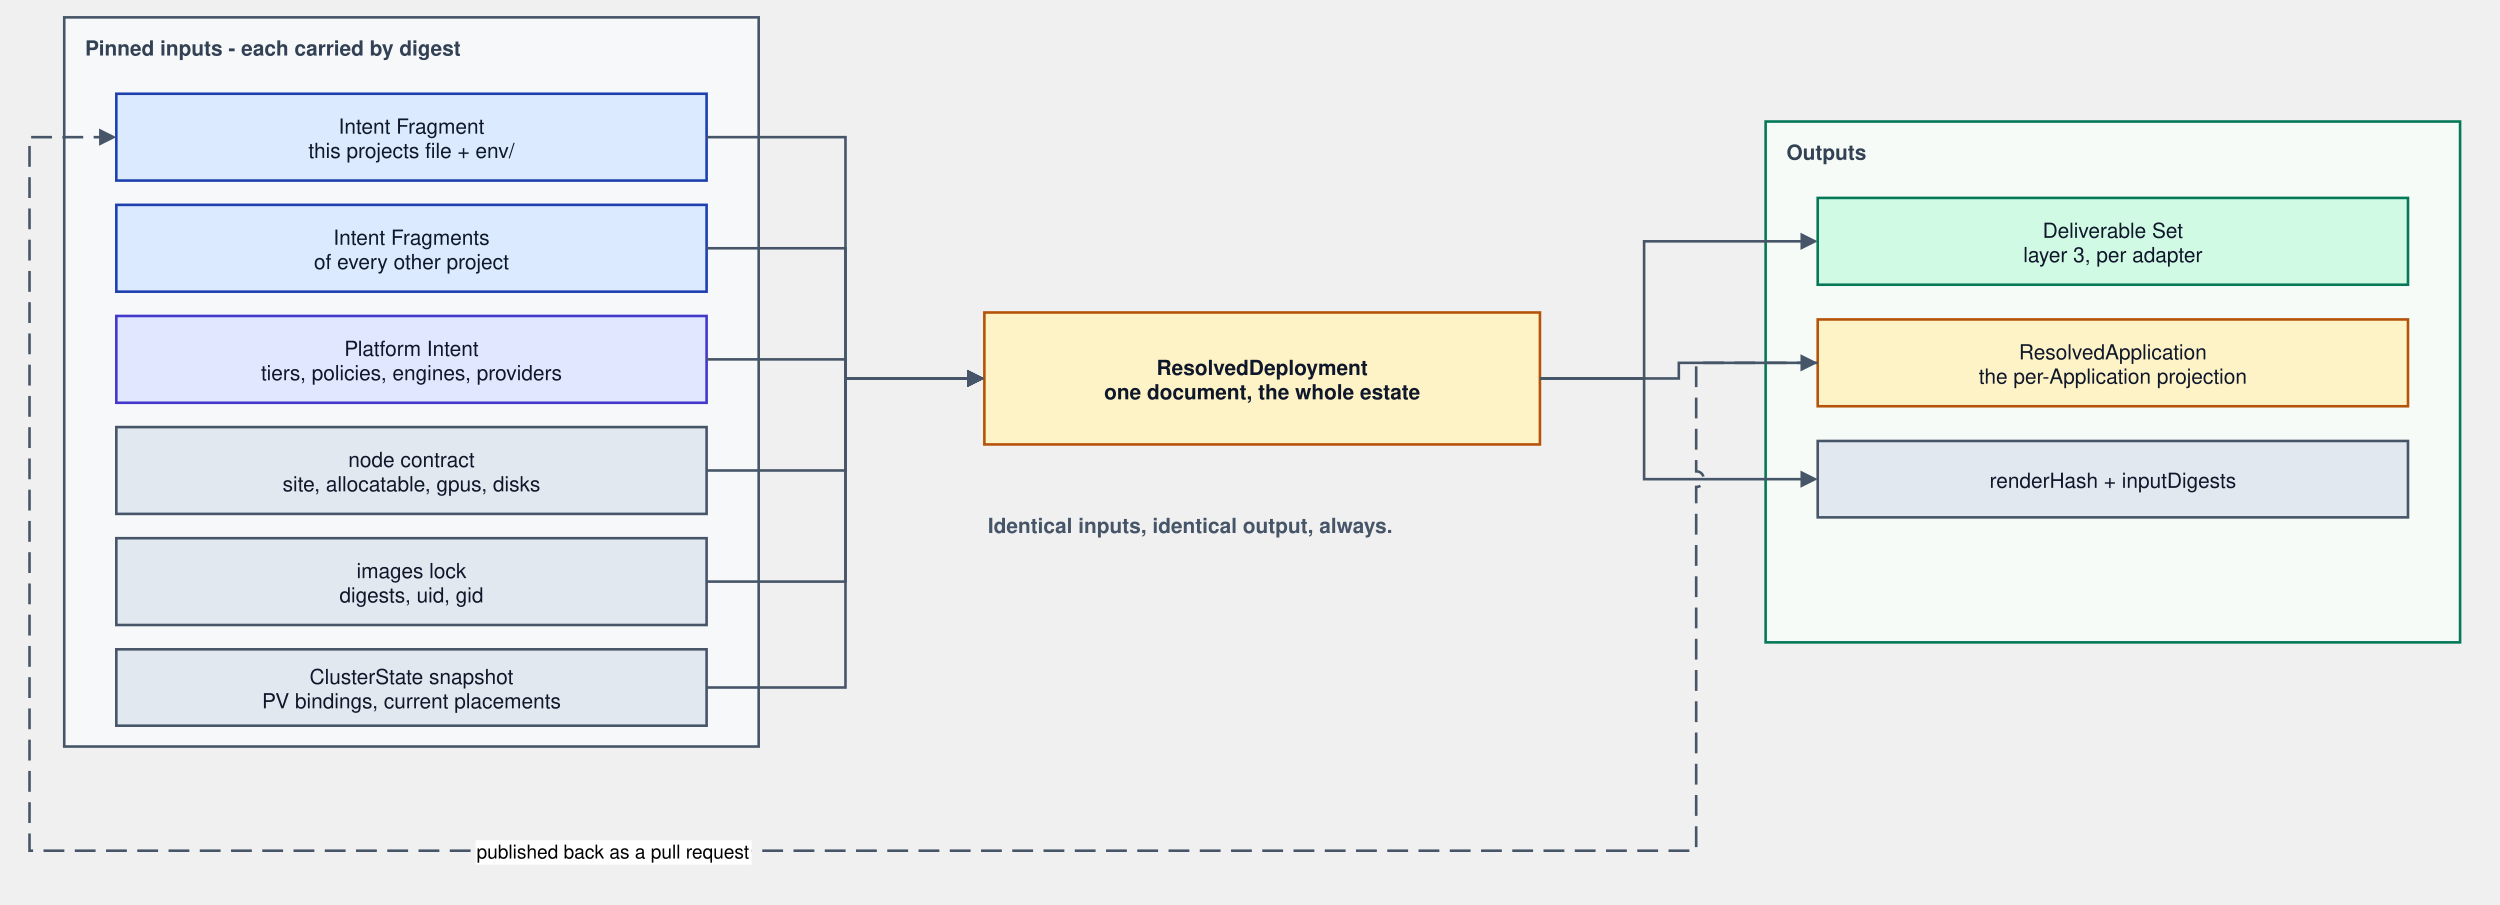
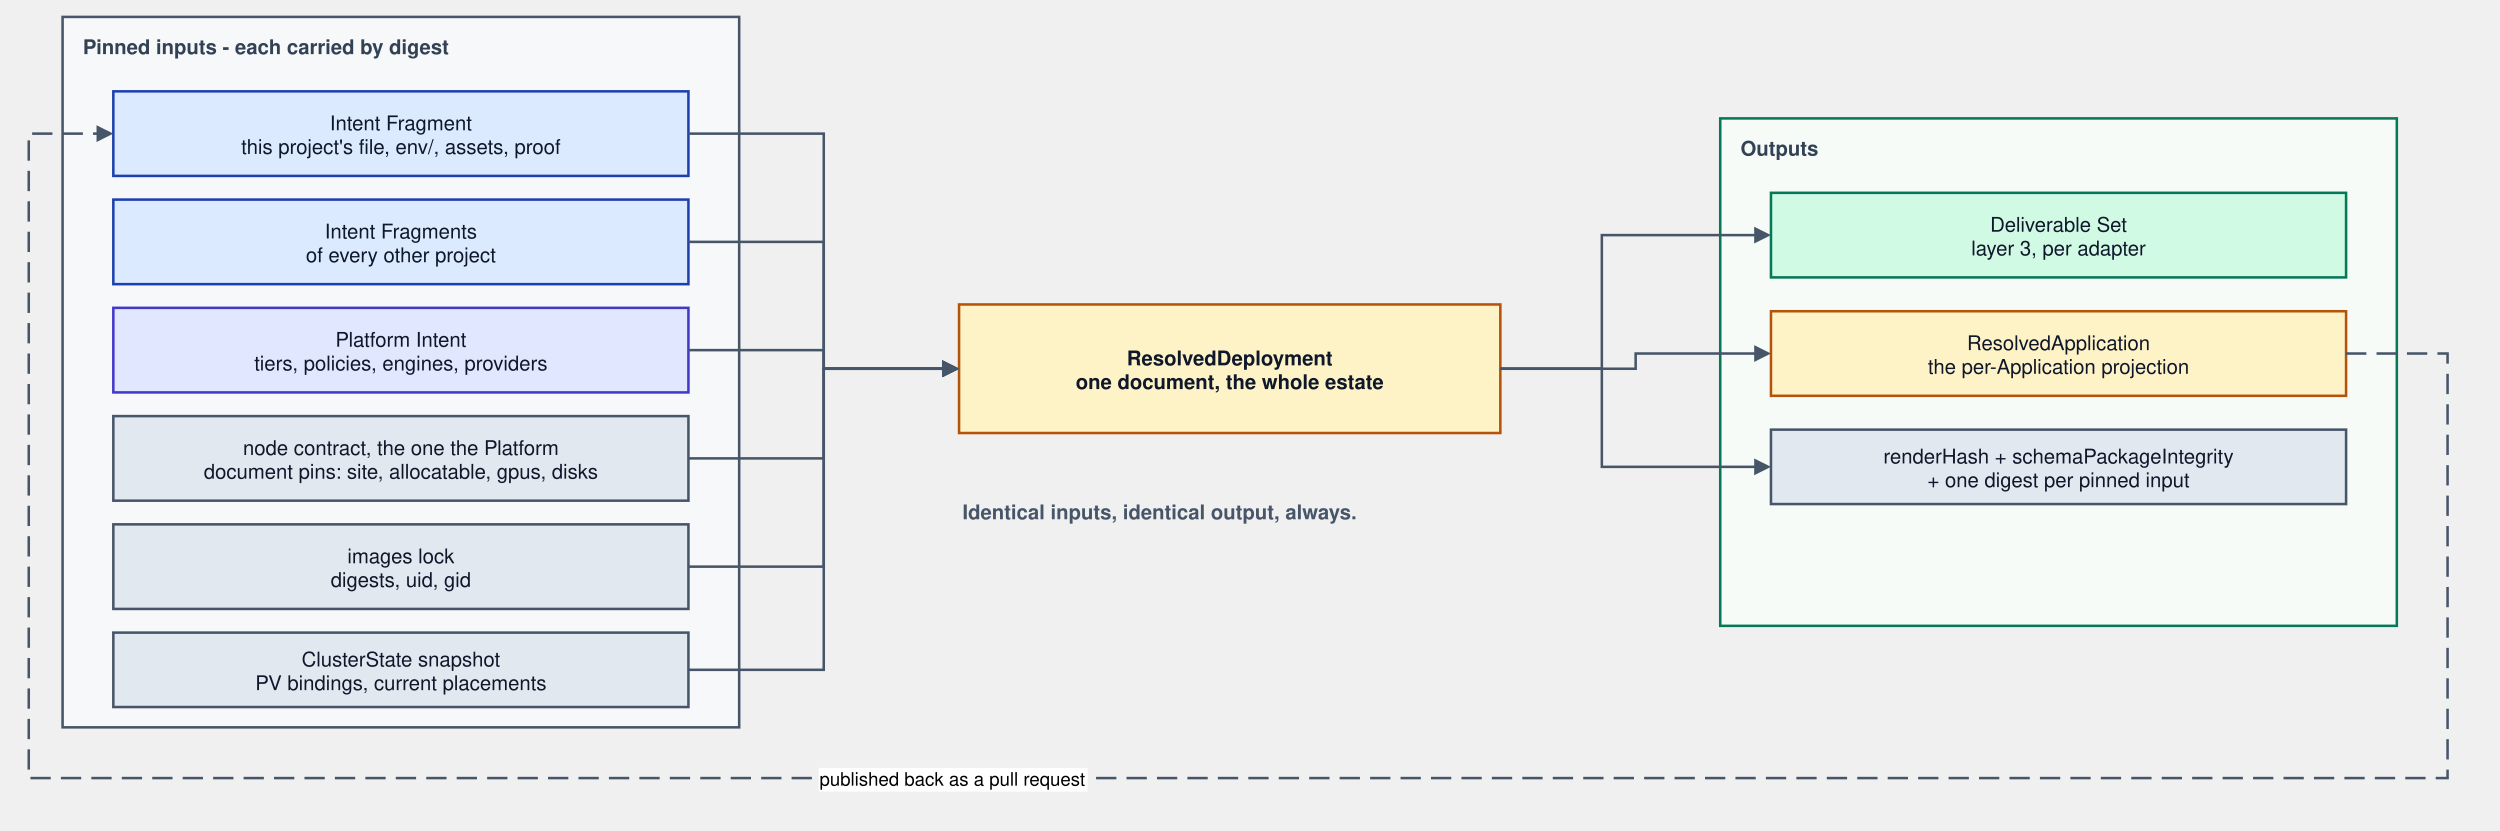
- <svg xmlns="http://www.w3.org/2000/svg" style="background: transparent; background-color: transparent; color-scheme: light dark;" version="1.1" width="1440px" height="521px" viewBox="0 0 1440 521" content="&lt;mxfile host=&quot;Electron&quot; agent=&quot;Mozilla/5.0 (Macintosh; Intel Mac OS X 10_15_7) AppleWebKit/537.36 (KHTML, like Gecko) draw.io/29.0.3 Chrome/140.0.734.249 Electron/38.7.0 Safari/537.36&quot; version=&quot;29.0.3&quot;&gt;&#10;  &lt;diagram name=&quot;The Resolved Deployment - pinned inputs and outputs&quot; id=&quot;0&quot;&gt;&#10;    &lt;mxGraphModel dx=&quot;-740&quot; dy=&quot;-174&quot; grid=&quot;0&quot; gridSize=&quot;10&quot; guides=&quot;1&quot; tooltips=&quot;1&quot; connect=&quot;1&quot; arrows=&quot;1&quot; fold=&quot;0&quot; page=&quot;0&quot; pageScale=&quot;1&quot; pageWidth=&quot;1600&quot; pageHeight=&quot;1200&quot; math=&quot;0&quot; shadow=&quot;0&quot; adaptiveColors=&quot;auto&quot;&gt;&#10;      &lt;root&gt;&#10;        &lt;mxCell id=&quot;0&quot; /&gt;&#10;        &lt;mxCell id=&quot;1&quot; parent=&quot;0&quot; /&gt;&#10;        &lt;mxCell id=&quot;g1&quot; value=&quot;Pinned inputs - each carried by digest&quot; style=&quot;rounded=0;whiteSpace=nowrap;html=0;fillColor=#f6f8fa;strokeColor=#475569;strokeWidth=1.5;verticalAlign=top;align=left;spacingLeft=10;spacingTop=4;fontStyle=1;fontSize=12;fontFamily=Helvetica;fontColor=#334155;&quot; parent=&quot;1&quot; vertex=&quot;1&quot;&gt;&#10;          &lt;mxGeometry x=&quot;40&quot; y=&quot;40&quot; width=&quot;400&quot; height=&quot;420&quot; as=&quot;geometry&quot; /&gt;&#10;        &lt;/mxCell&gt;&#10;        &lt;mxCell id=&quot;g9&quot; value=&quot;Outputs&quot; style=&quot;rounded=0;whiteSpace=nowrap;html=0;fillColor=#f6fbf8;strokeColor=#047857;strokeWidth=1.5;verticalAlign=top;align=left;spacingLeft=10;spacingTop=4;fontStyle=1;fontSize=12;fontFamily=Helvetica;fontColor=#334155;&quot; parent=&quot;1&quot; vertex=&quot;1&quot;&gt;&#10;          &lt;mxGeometry x=&quot;1020&quot; y=&quot;100&quot; width=&quot;400&quot; height=&quot;300&quot; as=&quot;geometry&quot; /&gt;&#10;        &lt;/mxCell&gt;&#10;        &lt;mxCell id=&quot;n2&quot; value=&quot;Intent Fragment&amp;#xa;this project&amp;#39;s file + env/&quot; style=&quot;rounded=0;whiteSpace=nowrap;html=0;align=center;verticalAlign=middle;fillColor=#dbeafe;strokeColor=#1e40af;strokeWidth=1.5;fontFamily=Helvetica;fontSize=12;fontColor=#0f172a;&quot; parent=&quot;1&quot; vertex=&quot;1&quot;&gt;&#10;          &lt;mxGeometry x=&quot;70&quot; y=&quot;84&quot; width=&quot;340&quot; height=&quot;50&quot; as=&quot;geometry&quot; /&gt;&#10;        &lt;/mxCell&gt;&#10;        &lt;mxCell id=&quot;n3&quot; value=&quot;Intent Fragments&amp;#xa;of every other project&quot; style=&quot;rounded=0;whiteSpace=nowrap;html=0;align=center;verticalAlign=middle;fillColor=#dbeafe;strokeColor=#1e40af;strokeWidth=1.5;fontFamily=Helvetica;fontSize=12;fontColor=#0f172a;&quot; parent=&quot;1&quot; vertex=&quot;1&quot;&gt;&#10;          &lt;mxGeometry x=&quot;70&quot; y=&quot;148&quot; width=&quot;340&quot; height=&quot;50&quot; as=&quot;geometry&quot; /&gt;&#10;        &lt;/mxCell&gt;&#10;        &lt;mxCell id=&quot;n4&quot; value=&quot;Platform Intent&amp;#xa;tiers, policies, engines, providers&quot; style=&quot;rounded=0;whiteSpace=nowrap;html=0;align=center;verticalAlign=middle;fillColor=#e0e7ff;strokeColor=#4338ca;strokeWidth=1.5;fontFamily=Helvetica;fontSize=12;fontColor=#0f172a;&quot; parent=&quot;1&quot; vertex=&quot;1&quot;&gt;&#10;          &lt;mxGeometry x=&quot;70&quot; y=&quot;212&quot; width=&quot;340&quot; height=&quot;50&quot; as=&quot;geometry&quot; /&gt;&#10;        &lt;/mxCell&gt;&#10;        &lt;mxCell id=&quot;n5&quot; value=&quot;node contract&amp;#xa;site, allocatable, gpus, disks&quot; style=&quot;rounded=0;whiteSpace=nowrap;html=0;align=center;verticalAlign=middle;fillColor=#e2e8f0;strokeColor=#475569;strokeWidth=1.5;fontFamily=Helvetica;fontSize=12;fontColor=#0f172a;&quot; parent=&quot;1&quot; vertex=&quot;1&quot;&gt;&#10;          &lt;mxGeometry x=&quot;70&quot; y=&quot;276&quot; width=&quot;340&quot; height=&quot;50&quot; as=&quot;geometry&quot; /&gt;&#10;        &lt;/mxCell&gt;&#10;        &lt;mxCell id=&quot;n6&quot; value=&quot;images lock&amp;#xa;digests, uid, gid&quot; style=&quot;rounded=0;whiteSpace=nowrap;html=0;align=center;verticalAlign=middle;fillColor=#e2e8f0;strokeColor=#475569;strokeWidth=1.5;fontFamily=Helvetica;fontSize=12;fontColor=#0f172a;&quot; parent=&quot;1&quot; vertex=&quot;1&quot;&gt;&#10;          &lt;mxGeometry x=&quot;70&quot; y=&quot;340&quot; width=&quot;340&quot; height=&quot;50&quot; as=&quot;geometry&quot; /&gt;&#10;        &lt;/mxCell&gt;&#10;        &lt;mxCell id=&quot;n7&quot; value=&quot;ClusterState snapshot&amp;#xa;PV bindings, current placements&quot; style=&quot;rounded=0;whiteSpace=nowrap;html=0;align=center;verticalAlign=middle;fillColor=#e2e8f0;strokeColor=#475569;strokeWidth=1.5;fontFamily=Helvetica;fontSize=12;fontColor=#0f172a;&quot; parent=&quot;1&quot; vertex=&quot;1&quot;&gt;&#10;          &lt;mxGeometry x=&quot;70&quot; y=&quot;404&quot; width=&quot;340&quot; height=&quot;44&quot; as=&quot;geometry&quot; /&gt;&#10;        &lt;/mxCell&gt;&#10;        &lt;mxCell id=&quot;n8&quot; value=&quot;ResolvedDeployment&amp;#xa;one document, the whole estate&quot; style=&quot;rounded=0;whiteSpace=nowrap;html=0;align=center;verticalAlign=middle;fillColor=#fef3c7;strokeColor=#b45309;strokeWidth=1.5;fontFamily=Helvetica;fontSize=12;fontColor=#0f172a;fontStyle=1;&quot; parent=&quot;1&quot; vertex=&quot;1&quot;&gt;&#10;          &lt;mxGeometry x=&quot;570&quot; y=&quot;210&quot; width=&quot;320&quot; height=&quot;76&quot; as=&quot;geometry&quot; /&gt;&#10;        &lt;/mxCell&gt;&#10;        &lt;mxCell id=&quot;n10&quot; value=&quot;Deliverable Set&amp;#xa;layer 3, per adapter&quot; style=&quot;rounded=0;whiteSpace=nowrap;html=0;align=center;verticalAlign=middle;fillColor=#d1fae5;strokeColor=#047857;strokeWidth=1.5;fontFamily=Helvetica;fontSize=12;fontColor=#0f172a;&quot; parent=&quot;1&quot; vertex=&quot;1&quot;&gt;&#10;          &lt;mxGeometry x=&quot;1050&quot; y=&quot;144&quot; width=&quot;340&quot; height=&quot;50&quot; as=&quot;geometry&quot; /&gt;&#10;        &lt;/mxCell&gt;&#10;        &lt;mxCell id=&quot;n11&quot; value=&quot;ResolvedApplication&amp;#xa;the per-Application projection&quot; style=&quot;rounded=0;whiteSpace=nowrap;html=0;align=center;verticalAlign=middle;fillColor=#fef3c7;strokeColor=#b45309;strokeWidth=1.5;fontFamily=Helvetica;fontSize=12;fontColor=#0f172a;&quot; parent=&quot;1&quot; vertex=&quot;1&quot;&gt;&#10;          &lt;mxGeometry x=&quot;1050&quot; y=&quot;214&quot; width=&quot;340&quot; height=&quot;50&quot; as=&quot;geometry&quot; /&gt;&#10;        &lt;/mxCell&gt;&#10;        &lt;mxCell id=&quot;n12&quot; value=&quot;renderHash  +  inputDigests&quot; style=&quot;rounded=0;whiteSpace=nowrap;html=0;align=center;verticalAlign=middle;fillColor=#e2e8f0;strokeColor=#475569;strokeWidth=1.5;fontFamily=Helvetica;fontSize=12;fontColor=#0f172a;&quot; parent=&quot;1&quot; vertex=&quot;1&quot;&gt;&#10;          &lt;mxGeometry x=&quot;1050&quot; y=&quot;284&quot; width=&quot;340&quot; height=&quot;44&quot; as=&quot;geometry&quot; /&gt;&#10;        &lt;/mxCell&gt;&#10;        &lt;mxCell id=&quot;e13&quot; value=&quot;&quot; style=&quot;edgeStyle=orthogonalEdgeStyle;rounded=0;html=0;jettySize=auto;orthogonalLoop=1;jumpStyle=arc;jumpSize=8;endArrow=block;endFill=1;strokeColor=#475569;strokeWidth=1.5;fontSize=11;fontFamily=Helvetica;labelBackgroundColor=#ffffff;entryX=0;entryY=0.5;entryDx=0;entryDy=0;&quot; parent=&quot;1&quot; source=&quot;n2&quot; target=&quot;n8&quot; edge=&quot;1&quot;&gt;&#10;          &lt;mxGeometry relative=&quot;1&quot; as=&quot;geometry&quot; /&gt;&#10;        &lt;/mxCell&gt;&#10;        &lt;mxCell id=&quot;e14&quot; value=&quot;&quot; style=&quot;edgeStyle=orthogonalEdgeStyle;rounded=0;html=0;jettySize=auto;orthogonalLoop=1;jumpStyle=arc;jumpSize=8;endArrow=block;endFill=1;strokeColor=#475569;strokeWidth=1.5;fontSize=11;fontFamily=Helvetica;labelBackgroundColor=#ffffff;entryX=0;entryY=0.5;entryDx=0;entryDy=0;&quot; parent=&quot;1&quot; source=&quot;n3&quot; target=&quot;n8&quot; edge=&quot;1&quot;&gt;&#10;          &lt;mxGeometry relative=&quot;1&quot; as=&quot;geometry&quot; /&gt;&#10;        &lt;/mxCell&gt;&#10;        &lt;mxCell id=&quot;e15&quot; value=&quot;&quot; style=&quot;edgeStyle=orthogonalEdgeStyle;rounded=0;html=0;jettySize=auto;orthogonalLoop=1;jumpStyle=arc;jumpSize=8;endArrow=block;endFill=1;strokeColor=#475569;strokeWidth=1.5;fontSize=11;fontFamily=Helvetica;labelBackgroundColor=#ffffff;entryX=0;entryY=0.5;entryDx=0;entryDy=0;&quot; parent=&quot;1&quot; source=&quot;n4&quot; target=&quot;n8&quot; edge=&quot;1&quot;&gt;&#10;          &lt;mxGeometry relative=&quot;1&quot; as=&quot;geometry&quot; /&gt;&#10;        &lt;/mxCell&gt;&#10;        &lt;mxCell id=&quot;e16&quot; value=&quot;&quot; style=&quot;edgeStyle=orthogonalEdgeStyle;rounded=0;html=0;jettySize=auto;orthogonalLoop=1;jumpStyle=arc;jumpSize=8;endArrow=block;endFill=1;strokeColor=#475569;strokeWidth=1.5;fontSize=11;fontFamily=Helvetica;labelBackgroundColor=#ffffff;entryX=0;entryY=0.5;entryDx=0;entryDy=0;&quot; parent=&quot;1&quot; source=&quot;n5&quot; target=&quot;n8&quot; edge=&quot;1&quot;&gt;&#10;          &lt;mxGeometry relative=&quot;1&quot; as=&quot;geometry&quot; /&gt;&#10;        &lt;/mxCell&gt;&#10;        &lt;mxCell id=&quot;e17&quot; value=&quot;&quot; style=&quot;edgeStyle=orthogonalEdgeStyle;rounded=0;html=0;jettySize=auto;orthogonalLoop=1;jumpStyle=arc;jumpSize=8;endArrow=block;endFill=1;strokeColor=#475569;strokeWidth=1.5;fontSize=11;fontFamily=Helvetica;labelBackgroundColor=#ffffff;entryX=0;entryY=0.5;entryDx=0;entryDy=0;&quot; parent=&quot;1&quot; source=&quot;n6&quot; target=&quot;n8&quot; edge=&quot;1&quot;&gt;&#10;          &lt;mxGeometry relative=&quot;1&quot; as=&quot;geometry&quot; /&gt;&#10;        &lt;/mxCell&gt;&#10;        &lt;mxCell id=&quot;e18&quot; value=&quot;&quot; style=&quot;edgeStyle=orthogonalEdgeStyle;rounded=0;html=0;jettySize=auto;orthogonalLoop=1;jumpStyle=arc;jumpSize=8;endArrow=block;endFill=1;strokeColor=#475569;strokeWidth=1.5;fontSize=11;fontFamily=Helvetica;labelBackgroundColor=#ffffff;entryX=0;entryY=0.5;entryDx=0;entryDy=0;&quot; parent=&quot;1&quot; source=&quot;n7&quot; target=&quot;n8&quot; edge=&quot;1&quot;&gt;&#10;          &lt;mxGeometry relative=&quot;1&quot; as=&quot;geometry&quot; /&gt;&#10;        &lt;/mxCell&gt;&#10;        &lt;mxCell id=&quot;e19&quot; value=&quot;&quot; style=&quot;edgeStyle=orthogonalEdgeStyle;rounded=0;html=0;jettySize=auto;orthogonalLoop=1;jumpStyle=arc;jumpSize=8;endArrow=block;endFill=1;strokeColor=#475569;strokeWidth=1.5;fontSize=11;fontFamily=Helvetica;labelBackgroundColor=#ffffff;exitX=1;exitY=0.5;exitDx=0;exitDy=0;entryX=0;entryY=0.5;entryDx=0;entryDy=0;&quot; parent=&quot;1&quot; source=&quot;n8&quot; target=&quot;n10&quot; edge=&quot;1&quot;&gt;&#10;          &lt;mxGeometry relative=&quot;1&quot; as=&quot;geometry&quot;&gt;&#10;            &lt;Array as=&quot;points&quot;&gt;&#10;              &lt;mxPoint x=&quot;950&quot; y=&quot;169&quot; /&gt;&#10;            &lt;/Array&gt;&#10;          &lt;/mxGeometry&gt;&#10;        &lt;/mxCell&gt;&#10;        &lt;mxCell id=&quot;e20&quot; value=&quot;&quot; style=&quot;edgeStyle=orthogonalEdgeStyle;rounded=0;html=0;jettySize=auto;orthogonalLoop=1;jumpStyle=arc;jumpSize=8;endArrow=block;endFill=1;strokeColor=#475569;strokeWidth=1.5;fontSize=11;fontFamily=Helvetica;labelBackgroundColor=#ffffff;exitX=1;exitY=0.5;exitDx=0;exitDy=0;entryX=0;entryY=0.5;entryDx=0;entryDy=0;&quot; parent=&quot;1&quot; source=&quot;n8&quot; target=&quot;n11&quot; edge=&quot;1&quot;&gt;&#10;          &lt;mxGeometry relative=&quot;1&quot; as=&quot;geometry&quot; /&gt;&#10;        &lt;/mxCell&gt;&#10;        &lt;mxCell id=&quot;e21&quot; value=&quot;&quot; style=&quot;edgeStyle=orthogonalEdgeStyle;rounded=0;html=0;jettySize=auto;orthogonalLoop=1;jumpStyle=arc;jumpSize=8;endArrow=block;endFill=1;strokeColor=#475569;strokeWidth=1.5;fontSize=11;fontFamily=Helvetica;labelBackgroundColor=#ffffff;exitX=1;exitY=0.5;exitDx=0;exitDy=0;entryX=0;entryY=0.5;entryDx=0;entryDy=0;&quot; parent=&quot;1&quot; source=&quot;n8&quot; target=&quot;n12&quot; edge=&quot;1&quot;&gt;&#10;          &lt;mxGeometry relative=&quot;1&quot; as=&quot;geometry&quot;&gt;&#10;            &lt;Array as=&quot;points&quot;&gt;&#10;              &lt;mxPoint x=&quot;950&quot; y=&quot;306&quot; /&gt;&#10;            &lt;/Array&gt;&#10;          &lt;/mxGeometry&gt;&#10;        &lt;/mxCell&gt;&#10;        &lt;mxCell id=&quot;e22&quot; value=&quot;published back as a pull request&quot; style=&quot;edgeStyle=orthogonalEdgeStyle;rounded=0;html=0;jettySize=auto;orthogonalLoop=1;jumpStyle=arc;jumpSize=8;endArrow=block;endFill=1;strokeColor=#475569;strokeWidth=1.5;fontSize=11;fontFamily=Helvetica;labelBackgroundColor=#ffffff;dashed=1;dashPattern=8 4;exitX=0;exitY=0.5;exitDx=0;exitDy=0;entryX=0;entryY=0.5;entryDx=0;entryDy=0;&quot; parent=&quot;1&quot; source=&quot;n11&quot; target=&quot;n2&quot; edge=&quot;1&quot;&gt;&#10;          &lt;mxGeometry x=&quot;0.1&quot; relative=&quot;1&quot; as=&quot;geometry&quot;&gt;&#10;            &lt;Array as=&quot;points&quot;&gt;&#10;              &lt;mxPoint x=&quot;980&quot; y=&quot;239&quot; /&gt;&#10;              &lt;mxPoint x=&quot;980&quot; y=&quot;520&quot; /&gt;&#10;              &lt;mxPoint x=&quot;20&quot; y=&quot;520&quot; /&gt;&#10;              &lt;mxPoint x=&quot;20&quot; y=&quot;109&quot; /&gt;&#10;            &lt;/Array&gt;&#10;          &lt;/mxGeometry&gt;&#10;        &lt;/mxCell&gt;&#10;        &lt;mxCell id=&quot;t23&quot; value=&quot;Identical inputs, identical output, always.&quot; style=&quot;text;html=0;strokeColor=none;fillColor=none;align=left;verticalAlign=middle;fontFamily=Helvetica;fontSize=12;fontColor=#475569;fontStyle=1;&quot; parent=&quot;1&quot; vertex=&quot;1&quot;&gt;&#10;          &lt;mxGeometry x=&quot;570&quot; y=&quot;320&quot; width=&quot;340&quot; height=&quot;24&quot; as=&quot;geometry&quot; /&gt;&#10;        &lt;/mxCell&gt;&#10;      &lt;/root&gt;&#10;    &lt;/mxGraphModel&gt;&#10;  &lt;/diagram&gt;&#10;&lt;/mxfile&gt;&#10;&quot;&gt;&lt;defs/&gt;&lt;g&gt;&lt;g data-cell-id=&quot;0&quot;&gt;&lt;g data-cell-id=&quot;1&quot;&gt;&lt;g data-cell-id=&quot;g1&quot;&gt;&lt;g&gt;&lt;rect x=&quot;43">
+ <svg xmlns="http://www.w3.org/2000/svg" style="background: transparent; background-color: transparent; color-scheme: light dark;" version="1.1" width="1478px" height="491px" viewBox="0 0 1478 491" id="ge-svg-GajNdbiTJ64XvixJhpDd" content="&lt;mxfile host=&quot;Electron&quot; agent=&quot;Mozilla/5.0 (Macintosh; Intel Mac OS X 10_15_7) AppleWebKit/537.36 (KHTML, like Gecko) draw.io/29.0.3 Chrome/140.0.734.249 Electron/38.7.0 Safari/537.36&quot;&gt;&#10;  &lt;diagram name=&quot;The Resolved Deployment - pinned inputs and outputs&quot; id=&quot;0&quot;&gt;&#10;    &lt;mxGraphModel grid=&quot;0&quot; gridSize=&quot;10&quot; guides=&quot;1&quot; tooltips=&quot;1&quot; connect=&quot;1&quot; arrows=&quot;1&quot; fold=&quot;0&quot; page=&quot;0&quot; pageScale=&quot;1&quot; pageWidth=&quot;1600&quot; pageHeight=&quot;1200&quot; math=&quot;0&quot; shadow=&quot;0&quot; adaptiveColors=&quot;auto&quot;&gt;&#10;      &lt;root&gt;&#10;        &lt;mxCell id=&quot;0&quot; /&gt;&#10;        &lt;mxCell id=&quot;1&quot; parent=&quot;0&quot; /&gt;&#10;        &lt;mxCell id=&quot;g1&quot; parent=&quot;1&quot; style=&quot;rounded=0;whiteSpace=nowrap;html=0;fillColor=#f6f8fa;strokeColor=#475569;strokeWidth=1.5;verticalAlign=top;align=left;spacingLeft=10;spacingTop=4;fontStyle=1;fontSize=12;fontFamily=Helvetica;fontColor=#334155;&quot; value=&quot;Pinned inputs - each carried by digest&quot; vertex=&quot;1&quot;&gt;&#10;          &lt;mxGeometry height=&quot;420&quot; width=&quot;400&quot; x=&quot;40&quot; y=&quot;40&quot; as=&quot;geometry&quot; /&gt;&#10;        &lt;/mxCell&gt;&#10;        &lt;mxCell id=&quot;g9&quot; parent=&quot;1&quot; style=&quot;rounded=0;whiteSpace=nowrap;html=0;fillColor=#f6fbf8;strokeColor=#047857;strokeWidth=1.5;verticalAlign=top;align=left;spacingLeft=10;spacingTop=4;fontStyle=1;fontSize=12;fontFamily=Helvetica;fontColor=#334155;&quot; value=&quot;Outputs&quot; vertex=&quot;1&quot;&gt;&#10;          &lt;mxGeometry height=&quot;300&quot; width=&quot;400&quot; x=&quot;1020&quot; y=&quot;100&quot; as=&quot;geometry&quot; /&gt;&#10;        &lt;/mxCell&gt;&#10;        &lt;mxCell id=&quot;n2&quot; parent=&quot;1&quot; style=&quot;rounded=0;whiteSpace=nowrap;html=0;align=center;verticalAlign=middle;fillColor=#dbeafe;strokeColor=#1e40af;strokeWidth=1.5;fontFamily=Helvetica;fontSize=12;fontColor=#0f172a;&quot; value=&quot;Intent Fragment&amp;#xa;this project&amp;#39;s file, env/, assets, proof&quot; vertex=&quot;1&quot;&gt;&#10;          &lt;mxGeometry height=&quot;50&quot; width=&quot;340&quot; x=&quot;70&quot; y=&quot;84&quot; as=&quot;geometry&quot; /&gt;&#10;        &lt;/mxCell&gt;&#10;        &lt;mxCell id=&quot;n3&quot; parent=&quot;1&quot; style=&quot;rounded=0;whiteSpace=nowrap;html=0;align=center;verticalAlign=middle;fillColor=#dbeafe;strokeColor=#1e40af;strokeWidth=1.5;fontFamily=Helvetica;fontSize=12;fontColor=#0f172a;&quot; value=&quot;Intent Fragments&amp;#xa;of every other project&quot; vertex=&quot;1&quot;&gt;&#10;          &lt;mxGeometry height=&quot;50&quot; width=&quot;340&quot; x=&quot;70&quot; y=&quot;148&quot; as=&quot;geometry&quot; /&gt;&#10;        &lt;/mxCell&gt;&#10;        &lt;mxCell id=&quot;n4&quot; parent=&quot;1&quot; style=&quot;rounded=0;whiteSpace=nowrap;html=0;align=center;verticalAlign=middle;fillColor=#e0e7ff;strokeColor=#4338ca;strokeWidth=1.5;fontFamily=Helvetica;fontSize=12;fontColor=#0f172a;&quot; value=&quot;Platform Intent&amp;#xa;tiers, policies, engines, providers&quot; vertex=&quot;1&quot;&gt;&#10;          &lt;mxGeometry height=&quot;50&quot; width=&quot;340&quot; x=&quot;70&quot; y=&quot;212&quot; as=&quot;geometry&quot; /&gt;&#10;        &lt;/mxCell&gt;&#10;        &lt;mxCell id=&quot;n5&quot; parent=&quot;1&quot; style=&quot;rounded=0;whiteSpace=nowrap;html=0;align=center;verticalAlign=middle;fillColor=#e2e8f0;strokeColor=#475569;strokeWidth=1.5;fontFamily=Helvetica;fontSize=12;fontColor=#0f172a;&quot; value=&quot;node contract, the one the Platform&amp;#xa;document pins: site, allocatable, gpus, disks&quot; vertex=&quot;1&quot;&gt;&#10;          &lt;mxGeometry height=&quot;50&quot; width=&quot;340&quot; x=&quot;70&quot; y=&quot;276&quot; as=&quot;geometry&quot; /&gt;&#10;        &lt;/mxCell&gt;&#10;        &lt;mxCell id=&quot;n6&quot; parent=&quot;1&quot; style=&quot;rounded=0;whiteSpace=nowrap;html=0;align=center;verticalAlign=middle;fillColor=#e2e8f0;strokeColor=#475569;strokeWidth=1.5;fontFamily=Helvetica;fontSize=12;fontColor=#0f172a;&quot; value=&quot;images lock&amp;#xa;digests, uid, gid&quot; vertex=&quot;1&quot;&gt;&#10;          &lt;mxGeometry height=&quot;50&quot; width=&quot;340&quot; x=&quot;70&quot; y=&quot;340&quot; as=&quot;geometry&quot; /&gt;&#10;        &lt;/mxCell&gt;&#10;        &lt;mxCell id=&quot;n7&quot; parent=&quot;1&quot; style=&quot;rounded=0;whiteSpace=nowrap;html=0;align=center;verticalAlign=middle;fillColor=#e2e8f0;strokeColor=#475569;strokeWidth=1.5;fontFamily=Helvetica;fontSize=12;fontColor=#0f172a;&quot; value=&quot;ClusterState snapshot&amp;#xa;PV bindings, current placements&quot; vertex=&quot;1&quot;&gt;&#10;          &lt;mxGeometry height=&quot;44&quot; width=&quot;340&quot; x=&quot;70&quot; y=&quot;404&quot; as=&quot;geometry&quot; /&gt;&#10;        &lt;/mxCell&gt;&#10;        &lt;mxCell id=&quot;n8&quot; parent=&quot;1&quot; style=&quot;rounded=0;whiteSpace=nowrap;html=0;align=center;verticalAlign=middle;fillColor=#fef3c7;strokeColor=#b45309;strokeWidth=1.5;fontFamily=Helvetica;fontSize=12;fontColor=#0f172a;fontStyle=1;&quot; value=&quot;ResolvedDeployment&amp;#xa;one document, the whole estate&quot; vertex=&quot;1&quot;&gt;&#10;          &lt;mxGeometry height=&quot;76&quot; width=&quot;320&quot; x=&quot;570&quot; y=&quot;210&quot; as=&quot;geometry&quot; /&gt;&#10;        &lt;/mxCell&gt;&#10;        &lt;mxCell id=&quot;n10&quot; parent=&quot;1&quot; style=&quot;rounded=0;whiteSpace=nowrap;html=0;align=center;verticalAlign=middle;fillColor=#d1fae5;strokeColor=#047857;strokeWidth=1.5;fontFamily=Helvetica;fontSize=12;fontColor=#0f172a;&quot; value=&quot;Deliverable Set&amp;#xa;layer 3, per adapter&quot; vertex=&quot;1&quot;&gt;&#10;          &lt;mxGeometry height=&quot;50&quot; width=&quot;340&quot; x=&quot;1050&quot; y=&quot;144&quot; as=&quot;geometry&quot; /&gt;&#10;        &lt;/mxCell&gt;&#10;        &lt;mxCell id=&quot;n11&quot; parent=&quot;1&quot; style=&quot;rounded=0;whiteSpace=nowrap;html=0;align=center;verticalAlign=middle;fillColor=#fef3c7;strokeColor=#b45309;strokeWidth=1.5;fontFamily=Helvetica;fontSize=12;fontColor=#0f172a;&quot; value=&quot;ResolvedApplication&amp;#xa;the per-Application projection&quot; vertex=&quot;1&quot;&gt;&#10;          &lt;mxGeometry height=&quot;50&quot; width=&quot;340&quot; x=&quot;1050&quot; y=&quot;214&quot; as=&quot;geometry&quot; /&gt;&#10;        &lt;/mxCell&gt;&#10;        &lt;mxCell id=&quot;n12&quot; parent=&quot;1&quot; style=&quot;rounded=0;whiteSpace=nowrap;html=0;align=center;verticalAlign=middle;fillColor=#e2e8f0;strokeColor=#475569;strokeWidth=1.5;fontFamily=Helvetica;fontSize=12;fontColor=#0f172a;&quot; value=&quot;renderHash + schemaPackageIntegrity&amp;#xa;+ one digest per pinned input&quot; vertex=&quot;1&quot;&gt;&#10;          &lt;mxGeometry height=&quot;44&quot; width=&quot;340&quot; x=&quot;1050&quot; y=&quot;284&quot; as=&quot;geometry&quot; /&gt;&#10;        &lt;/mxCell&gt;&#10;        &lt;mxCell id=&quot;e13&quot; edge=&quot;1&quot; parent=&quot;1&quot; source=&quot;n2&quot; style=&quot;edgeStyle=orthogonalEdgeStyle;rounded=0;html=0;jettySize=auto;orthogonalLoop=1;jumpStyle=arc;jumpSize=8;endArrow=block;endFill=1;strokeColor=#475569;strokeWidth=1.5;fontSize=11;fontFamily=Helvetica;labelBackgroundColor=#ffffff;entryX=0;entryY=0.5;entryDx=0;entryDy=0;&quot; target=&quot;n8&quot; value=&quot;&quot;&gt;&#10;          &lt;mxGeometry relative=&quot;1&quot; as=&quot;geometry&quot; /&gt;&#10;        &lt;/mxCell&gt;&#10;        &lt;mxCell id=&quot;e14&quot; edge=&quot;1&quot; parent=&quot;1&quot; source=&quot;n3&quot; style=&quot;edgeStyle=orthogonalEdgeStyle;rounded=0;html=0;jettySize=auto;orthogonalLoop=1;jumpStyle=arc;jumpSize=8;endArrow=block;endFill=1;strokeColor=#475569;strokeWidth=1.5;fontSize=11;fontFamily=Helvetica;labelBackgroundColor=#ffffff;entryX=0;entryY=0.5;entryDx=0;entryDy=0;&quot; target=&quot;n8&quot; value=&quot;&quot;&gt;&#10;          &lt;mxGeometry relative=&quot;1&quot; as=&quot;geometry&quot; /&gt;&#10;        &lt;/mxCell&gt;&#10;        &lt;mxCell id=&quot;e15&quot; edge=&quot;1&quot; parent=&quot;1&quot; source=&quot;n4&quot; style=&quot;edgeStyle=orthogonalEdgeStyle;rounded=0;html=0;jettySize=auto;orthogonalLoop=1;jumpStyle=arc;jumpSize=8;endArrow=block;endFill=1;strokeColor=#475569;strokeWidth=1.5;fontSize=11;fontFamily=Helvetica;labelBackgroundColor=#ffffff;entryX=0;entryY=0.5;entryDx=0;entryDy=0;&quot; target=&quot;n8&quot; value=&quot;&quot;&gt;&#10;          &lt;mxGeometry relative=&quot;1&quot; as=&quot;geometry&quot; /&gt;&#10;        &lt;/mxCell&gt;&#10;        &lt;mxCell id=&quot;e16&quot; edge=&quot;1&quot; parent=&quot;1&quot; source=&quot;n5&quot; style=&quot;edgeStyle=orthogonalEdgeStyle;rounded=0;html=0;jettySize=auto;orthogonalLoop=1;jumpStyle=arc;jumpSize=8;endArrow=block;endFill=1;strokeColor=#475569;strokeWidth=1.5;fontSize=11;fontFamily=Helvetica;labelBackgroundColor=#ffffff;entryX=0;entryY=0.5;entryDx=0;entryDy=0;&quot; target=&quot;n8&quot; value=&quot;&quot;&gt;&#10;          &lt;mxGeometry relative=&quot;1&quot; as=&quot;geometry&quot; /&gt;&#10;        &lt;/mxCell&gt;&#10;        &lt;mxCell id=&quot;e17&quot; edge=&quot;1&quot; parent=&quot;1&quot; source=&quot;n6&quot; style=&quot;edgeStyle=orthogonalEdgeStyle;rounded=0;html=0;jettySize=auto;orthogonalLoop=1;jumpStyle=arc;jumpSize=8;endArrow=block;endFill=1;strokeColor=#475569;strokeWidth=1.5;fontSize=11;fontFamily=Helvetica;labelBackgroundColor=#ffffff;entryX=0;entryY=0.5;entryDx=0;entryDy=0;&quot; target=&quot;n8&quot; value=&quot;&quot;&gt;&#10;          &lt;mxGeometry relative=&quot;1&quot; as=&quot;geometry&quot; /&gt;&#10;        &lt;/mxCell&gt;&#10;        &lt;mxCell id=&quot;e18&quot; edge=&quot;1&quot; parent=&quot;1&quot; source=&quot;n7&quot; style=&quot;edgeStyle=orthogonalEdgeStyle;rounded=0;html=0;jettySize=auto;orthogonalLoop=1;jumpStyle=arc;jumpSize=8;endArrow=block;endFill=1;strokeColor=#475569;strokeWidth=1.5;fontSize=11;fontFamily=Helvetica;labelBackgroundColor=#ffffff;entryX=0;entryY=0.5;entryDx=0;entryDy=0;&quot; target=&quot;n8&quot; value=&quot;&quot;&gt;&#10;          &lt;mxGeometry relative=&quot;1&quot; as=&quot;geometry&quot; /&gt;&#10;        &lt;/mxCell&gt;&#10;        &lt;mxCell id=&quot;e19&quot; edge=&quot;1&quot; parent=&quot;1&quot; source=&quot;n8&quot; style=&quot;edgeStyle=orthogonalEdgeStyle;rounded=0;html=0;jettySize=auto;orthogonalLoop=1;jumpStyle=arc;jumpSize=8;endArrow=block;endFill=1;strokeColor=#475569;strokeWidth=1.5;fontSize=11;fontFamily=Helvetica;labelBackgroundColor=#ffffff;exitX=1;exitY=0.5;exitDx=0;exitDy=0;entryX=0;entryY=0.5;entryDx=0;entryDy=0;&quot; target=&quot;n10&quot; value=&quot;&quot;&gt;&#10;          &lt;mxGeometry relative=&quot;1&quot; as=&quot;geometry&quot;&gt;&#10;            &lt;Array as=&quot;points&quot;&gt;&#10;              &lt;mxPoint x=&quot;950&quot; y=&quot;169&quot; /&gt;&#10;            &lt;/Array&gt;&#10;          &lt;/mxGeometry&gt;&#10;        &lt;/mxCell&gt;&#10;        &lt;mxCell id=&quot;e20&quot; edge=&quot;1&quot; parent=&quot;1&quot; source=&quot;n8&quot; style=&quot;edgeStyle=orthogonalEdgeStyle;rounded=0;html=0;jettySize=auto;orthogonalLoop=1;jumpStyle=arc;jumpSize=8;endArrow=block;endFill=1;strokeColor=#475569;strokeWidth=1.5;fontSize=11;fontFamily=Helvetica;labelBackgroundColor=#ffffff;exitX=1;exitY=0.5;exitDx=0;exitDy=0;entryX=0;entryY=0.5;entryDx=0;entryDy=0;&quot; target=&quot;n11&quot; value=&quot;&quot;&gt;&#10;          &lt;mxGeometry relative=&quot;1&quot; as=&quot;geometry&quot; /&gt;&#10;        &lt;/mxCell&gt;&#10;        &lt;mxCell id=&quot;e21&quot; edge=&quot;1&quot; parent=&quot;1&quot; source=&quot;n8&quot; style=&quot;edgeStyle=orthogonalEdgeStyle;rounded=0;html=0;jettySize=auto;orthogonalLoop=1;jumpStyle=arc;jumpSize=8;endArrow=block;endFill=1;strokeColor=#475569;strokeWidth=1.5;fontSize=11;fontFamily=Helvetica;labelBackgroundColor=#ffffff;exitX=1;exitY=0.5;exitDx=0;exitDy=0;entryX=0;entryY=0.5;entryDx=0;entryDy=0;&quot; target=&quot;n12&quot; value=&quot;&quot;&gt;&#10;          &lt;mxGeometry relative=&quot;1&quot; as=&quot;geometry&quot;&gt;&#10;            &lt;Array as=&quot;points&quot;&gt;&#10;              &lt;mxPoint x=&quot;950&quot; y=&quot;306&quot; /&gt;&#10;            &lt;/Array&gt;&#10;          &lt;/mxGeometry&gt;&#10;        &lt;/mxCell&gt;&#10;        &lt;mxCell id=&quot;e22&quot; edge=&quot;1&quot; parent=&quot;1&quot; source=&quot;n11&quot; style=&quot;edgeStyle=orthogonalEdgeStyle;rounded=0;html=0;jettySize=auto;orthogonalLoop=1;jumpStyle=arc;jumpSize=8;endArrow=block;endFill=1;strokeColor=#475569;strokeWidth=1.5;fontSize=11;fontFamily=Helvetica;labelBackgroundColor=#ffffff;dashed=1;dashPattern=8 4;exitX=1;exitY=0.5;exitDx=0;exitDy=0;entryX=0;entryY=0.5;entryDx=0;entryDy=0;&quot; target=&quot;n2&quot; value=&quot;published back as a pull request&quot;&gt;&#10;          &lt;mxGeometry relative=&quot;1&quot; x=&quot;0.1&quot; as=&quot;geometry&quot;&gt;&#10;            &lt;Array as=&quot;points&quot;&gt;&#10;              &lt;mxPoint x=&quot;1450&quot; y=&quot;239&quot; /&gt;&#10;              &lt;mxPoint x=&quot;1450&quot; y=&quot;490&quot; /&gt;&#10;              &lt;mxPoint x=&quot;20&quot; y=&quot;490&quot; /&gt;&#10;              &lt;mxPoint x=&quot;20&quot; y=&quot;109&quot; /&gt;&#10;            &lt;/Array&gt;&#10;          &lt;/mxGeometry&gt;&#10;        &lt;/mxCell&gt;&#10;        &lt;mxCell id=&quot;t23&quot; parent=&quot;1&quot; style=&quot;text;html=0;strokeColor=none;fillColor=none;align=left;verticalAlign=middle;fontFamily=Helvetica;fontSize=12;fontColor=#475569;fontStyle=1;&quot; value=&quot;Identical inputs, identical output, always.&quot; vertex=&quot;1&quot;&gt;&#10;          &lt;mxGeometry height=&quot;24&quot; width=&quot;340&quot; x=&quot;570&quot; y=&quot;320&quot; as=&quot;geometry&quot; /&gt;&#10;        &lt;/mxCell&gt;&#10;      &lt;/root&gt;&#10;    &lt;/mxGraphModel&gt;&#10;  &lt;/diagram&gt;&#10;&lt;/mxfile&gt;&#10;">
+   <style type="text/css">@supports (color: light-dark(#000, #fff)) { #ge-svg-GajNdbiTJ64XvixJhpDd { --ge-adaptive-fg: light-dark(#000000, var(--ge-light-color, #ffffff)); } }</style>
  <defs />
  <g>
    <g data-cell-id="0">
      <g data-cell-id="1">
        <g data-cell-id="g1">
          <g>
            <rect x="37" y="10" width="400" height="420" fill="#f6f8fa" stroke="#475569" stroke-width="1.5" pointer-events="all" style="fill: light-dark(rgb(246, 248, 250), rgb(23, 25, 27)); stroke: light-dark(rgb(71, 85, 105), rgb(155, 167, 184));" />
          </g>
          <g>
-             <g fill="#334155" font-family="Helvetica" font-weight="bold" font-size="12px" style="fill: light-dark(rgb(51, 65, 85), rgb(172, 184, 201));">
+             <g fill="#334155" font-family="Helvetica" font-weight="bold" text-anchor="start" font-size="12px" style="fill: light-dark(rgb(51, 65, 85), rgb(172, 184, 201));">
              <text x="49" y="32">Pinned inputs - each carried by digest</text>
            </g>
          </g>
        </g>
        <g data-cell-id="g9">
          <g>
            <rect x="1017" y="70" width="400" height="300" fill="#f6fbf8" stroke="#047857" stroke-width="1.5" pointer-events="all" style="fill: light-dark(rgb(246, 251, 248), rgb(19, 24, 21)); stroke: light-dark(rgb(4, 120, 87), rgb(81, 181, 153));" />
          </g>
          <g>
-             <g fill="#334155" font-family="Helvetica" font-weight="bold" font-size="12px" style="fill: light-dark(rgb(51, 65, 85), rgb(172, 184, 201));">
+             <g fill="#334155" font-family="Helvetica" font-weight="bold" text-anchor="start" font-size="12px" style="fill: light-dark(rgb(51, 65, 85), rgb(172, 184, 201));">
              <text x="1029" y="92">Outputs</text>
            </g>
          </g>
        </g>
        <g data-cell-id="n2">
          <g>
            <rect x="67" y="54" width="340" height="50" fill="#dbeafe" stroke="#1e40af" stroke-width="1.5" pointer-events="all" style="fill: light-dark(rgb(219, 234, 254), rgb(26, 39, 56)); stroke: light-dark(rgb(30, 64, 175), rgb(152, 181, 255));" />
          </g>
          <g>
            <g fill="#0f172a" font-family="Helvetica" text-anchor="middle" font-size="12px" style="fill: light-dark(rgb(15, 23, 42), rgb(211, 218, 234));">
              <text x="237" y="77">Intent Fragment</text>
-               <text x="237" y="91">this projects file + env/</text>
+               <text x="237" y="91">this project's file, env/, assets, proof</text>
            </g>
          </g>
        </g>
        <g data-cell-id="n3">
          <g>
            <rect x="67" y="118" width="340" height="50" fill="#dbeafe" stroke="#1e40af" stroke-width="1.5" pointer-events="all" style="fill: light-dark(rgb(219, 234, 254), rgb(26, 39, 56)); stroke: light-dark(rgb(30, 64, 175), rgb(152, 181, 255));" />
          </g>
          <g>
            <g fill="#0f172a" font-family="Helvetica" text-anchor="middle" font-size="12px" style="fill: light-dark(rgb(15, 23, 42), rgb(211, 218, 234));">
              <text x="237" y="141">Intent Fragments</text>
              <text x="237" y="155">of every other project</text>
            </g>
          </g>
        </g>
        <g data-cell-id="n4">
          <g>
            <rect x="67" y="182" width="340" height="50" fill="#e0e7ff" stroke="#4338ca" stroke-width="1.5" pointer-events="all" style="fill: light-dark(rgb(224, 231, 255), rgb(31, 38, 58)); stroke: light-dark(rgb(67, 56, 202), rgb(176, 167, 255));" />
          </g>
          <g>
            <g fill="#0f172a" font-family="Helvetica" text-anchor="middle" font-size="12px" style="fill: light-dark(rgb(15, 23, 42), rgb(211, 218, 234));">
              <text x="237" y="205">Platform Intent</text>
              <text x="237" y="219">tiers, policies, engines, providers</text>
            </g>
          </g>
        </g>
        <g data-cell-id="n5">
          <g>
            <rect x="67" y="246" width="340" height="50" fill="#e2e8f0" stroke="#475569" stroke-width="1.5" pointer-events="all" style="fill: light-dark(rgb(226, 232, 240), rgb(34, 39, 46)); stroke: light-dark(rgb(71, 85, 105), rgb(155, 167, 184));" />
          </g>
          <g>
            <g fill="#0f172a" font-family="Helvetica" text-anchor="middle" font-size="12px" style="fill: light-dark(rgb(15, 23, 42), rgb(211, 218, 234));">
-               <text x="237" y="269">node contract</text>
-               <text x="237" y="283">site, allocatable, gpus, disks</text>
+               <text x="237" y="269">node contract, the one the Platform</text>
+               <text x="237" y="283">document pins: site, allocatable, gpus, disks</text>
            </g>
          </g>
        </g>
        <g data-cell-id="n6">
          <g>
            <rect x="67" y="310" width="340" height="50" fill="#e2e8f0" stroke="#475569" stroke-width="1.5" pointer-events="all" style="fill: light-dark(rgb(226, 232, 240), rgb(34, 39, 46)); stroke: light-dark(rgb(71, 85, 105), rgb(155, 167, 184));" />
          </g>
          <g>
            <g fill="#0f172a" font-family="Helvetica" text-anchor="middle" font-size="12px" style="fill: light-dark(rgb(15, 23, 42), rgb(211, 218, 234));">
              <text x="237" y="333">images lock</text>
              <text x="237" y="347">digests, uid, gid</text>
            </g>
          </g>
        </g>
        <g data-cell-id="n7">
          <g>
            <rect x="67" y="374" width="340" height="44" fill="#e2e8f0" stroke="#475569" stroke-width="1.5" pointer-events="all" style="fill: light-dark(rgb(226, 232, 240), rgb(34, 39, 46)); stroke: light-dark(rgb(71, 85, 105), rgb(155, 167, 184));" />
          </g>
          <g>
            <g fill="#0f172a" font-family="Helvetica" text-anchor="middle" font-size="12px" style="fill: light-dark(rgb(15, 23, 42), rgb(211, 218, 234));">
              <text x="237" y="394">ClusterState snapshot</text>
              <text x="237" y="408">PV bindings, current placements</text>
            </g>
          </g>
        </g>
        <g data-cell-id="n8">
          <g>
            <rect x="567" y="180" width="320" height="76" fill="#fef3c7" stroke="#b45309" stroke-width="1.5" pointer-events="all" style="fill: light-dark(rgb(254, 243, 199), rgb(39, 30, 0)); stroke: light-dark(rgb(180, 83, 9), rgb(223, 139, 76));" />
          </g>
          <g>
            <g fill="#0f172a" font-family="Helvetica" font-weight="bold" text-anchor="middle" font-size="12px" style="fill: light-dark(rgb(15, 23, 42), rgb(211, 218, 234));">
              <text x="727" y="216">ResolvedDeployment</text>
              <text x="727" y="230">one document, the whole estate</text>
            </g>
          </g>
        </g>
        <g data-cell-id="n10">
          <g>
            <rect x="1047" y="114" width="340" height="50" fill="#d1fae5" stroke="#047857" stroke-width="1.5" pointer-events="all" style="fill: light-dark(rgb(209, 250, 229), rgb(4, 39, 21)); stroke: light-dark(rgb(4, 120, 87), rgb(81, 181, 153));" />
          </g>
          <g>
            <g fill="#0f172a" font-family="Helvetica" text-anchor="middle" font-size="12px" style="fill: light-dark(rgb(15, 23, 42), rgb(211, 218, 234));">
              <text x="1217" y="137">Deliverable Set</text>
              <text x="1217" y="151">layer 3, per adapter</text>
            </g>
          </g>
        </g>
        <g data-cell-id="n11">
          <g>
            <rect x="1047" y="184" width="340" height="50" fill="#fef3c7" stroke="#b45309" stroke-width="1.5" pointer-events="all" style="fill: light-dark(rgb(254, 243, 199), rgb(39, 30, 0)); stroke: light-dark(rgb(180, 83, 9), rgb(223, 139, 76));" />
          </g>
          <g>
            <g fill="#0f172a" font-family="Helvetica" text-anchor="middle" font-size="12px" style="fill: light-dark(rgb(15, 23, 42), rgb(211, 218, 234));">
              <text x="1217" y="207">ResolvedApplication</text>
              <text x="1217" y="221">the per-Application projection</text>
            </g>
          </g>
        </g>
        <g data-cell-id="n12">
          <g>
            <rect x="1047" y="254" width="340" height="44" fill="#e2e8f0" stroke="#475569" stroke-width="1.5" pointer-events="all" style="fill: light-dark(rgb(226, 232, 240), rgb(34, 39, 46)); stroke: light-dark(rgb(71, 85, 105), rgb(155, 167, 184));" />
          </g>
          <g>
            <g fill="#0f172a" font-family="Helvetica" text-anchor="middle" font-size="12px" style="fill: light-dark(rgb(15, 23, 42), rgb(211, 218, 234));">
-               <text x="1217" y="281">renderHash  +  inputDigests</text>
+               <text x="1217" y="274">renderHash + schemaPackageIntegrity</text>
+               <text x="1217" y="288">+ one digest per pinned input</text>
            </g>
          </g>
        </g>
        <g data-cell-id="e13">
          <g>
            <path d="M 407 79 L 487 79 L 487 218 L 557.82 218" fill="none" stroke="#475569" stroke-width="1.5" stroke-miterlimit="10" pointer-events="stroke" style="stroke: light-dark(rgb(71, 85, 105), rgb(155, 167, 184));" />
            <path d="M 565.32 218 L 557.82 221.75 L 557.82 214.25 Z" fill="#475569" stroke="#475569" stroke-width="1.5" stroke-miterlimit="10" pointer-events="all" style="fill: light-dark(rgb(71, 85, 105), rgb(155, 167, 184)); stroke: light-dark(rgb(71, 85, 105), rgb(155, 167, 184));" />
          </g>
        </g>
        <g data-cell-id="e14">
          <g>
            <path d="M 407 143 L 487 143 L 487 218 L 557.82 218" fill="none" stroke="#475569" stroke-width="1.5" stroke-miterlimit="10" pointer-events="stroke" style="stroke: light-dark(rgb(71, 85, 105), rgb(155, 167, 184));" />
            <path d="M 565.32 218 L 557.82 221.75 L 557.82 214.25 Z" fill="#475569" stroke="#475569" stroke-width="1.5" stroke-miterlimit="10" pointer-events="all" style="fill: light-dark(rgb(71, 85, 105), rgb(155, 167, 184)); stroke: light-dark(rgb(71, 85, 105), rgb(155, 167, 184));" />
          </g>
        </g>
        <g data-cell-id="e15">
          <g>
            <path d="M 407 207 L 487 207 L 487 218 L 557.82 218" fill="none" stroke="#475569" stroke-width="1.5" stroke-miterlimit="10" pointer-events="stroke" style="stroke: light-dark(rgb(71, 85, 105), rgb(155, 167, 184));" />
            <path d="M 565.32 218 L 557.82 221.75 L 557.82 214.25 Z" fill="#475569" stroke="#475569" stroke-width="1.5" stroke-miterlimit="10" pointer-events="all" style="fill: light-dark(rgb(71, 85, 105), rgb(155, 167, 184)); stroke: light-dark(rgb(71, 85, 105), rgb(155, 167, 184));" />
          </g>
        </g>
        <g data-cell-id="e16">
          <g>
            <path d="M 407 271 L 487 271 L 487 218 L 557.82 218" fill="none" stroke="#475569" stroke-width="1.5" stroke-miterlimit="10" pointer-events="stroke" style="stroke: light-dark(rgb(71, 85, 105), rgb(155, 167, 184));" />
            <path d="M 565.32 218 L 557.82 221.75 L 557.82 214.25 Z" fill="#475569" stroke="#475569" stroke-width="1.5" stroke-miterlimit="10" pointer-events="all" style="fill: light-dark(rgb(71, 85, 105), rgb(155, 167, 184)); stroke: light-dark(rgb(71, 85, 105), rgb(155, 167, 184));" />
          </g>
        </g>
        <g data-cell-id="e17">
          <g>
            <path d="M 407 335 L 487 335 L 487 218 L 557.82 218" fill="none" stroke="#475569" stroke-width="1.5" stroke-miterlimit="10" pointer-events="stroke" style="stroke: light-dark(rgb(71, 85, 105), rgb(155, 167, 184));" />
            <path d="M 565.32 218 L 557.82 221.75 L 557.82 214.25 Z" fill="#475569" stroke="#475569" stroke-width="1.5" stroke-miterlimit="10" pointer-events="all" style="fill: light-dark(rgb(71, 85, 105), rgb(155, 167, 184)); stroke: light-dark(rgb(71, 85, 105), rgb(155, 167, 184));" />
          </g>
        </g>
        <g data-cell-id="e18">
          <g>
            <path d="M 407 396 L 487 396 L 487 218 L 557.82 218" fill="none" stroke="#475569" stroke-width="1.5" stroke-miterlimit="10" pointer-events="stroke" style="stroke: light-dark(rgb(71, 85, 105), rgb(155, 167, 184));" />
            <path d="M 565.32 218 L 557.82 221.75 L 557.82 214.25 Z" fill="#475569" stroke="#475569" stroke-width="1.5" stroke-miterlimit="10" pointer-events="all" style="fill: light-dark(rgb(71, 85, 105), rgb(155, 167, 184)); stroke: light-dark(rgb(71, 85, 105), rgb(155, 167, 184));" />
          </g>
        </g>
        <g data-cell-id="e19">
          <g>
            <path d="M 887 218 L 947 218 L 947 139 L 1037.82 139" fill="none" stroke="#475569" stroke-width="1.5" stroke-miterlimit="10" pointer-events="stroke" style="stroke: light-dark(rgb(71, 85, 105), rgb(155, 167, 184));" />
            <path d="M 1045.32 139 L 1037.82 142.75 L 1037.82 135.25 Z" fill="#475569" stroke="#475569" stroke-width="1.5" stroke-miterlimit="10" pointer-events="all" style="fill: light-dark(rgb(71, 85, 105), rgb(155, 167, 184)); stroke: light-dark(rgb(71, 85, 105), rgb(155, 167, 184));" />
          </g>
        </g>
        <g data-cell-id="e20">
          <g>
            <path d="M 887 218 L 967 218 L 967 209 L 1037.82 209" fill="none" stroke="#475569" stroke-width="1.5" stroke-miterlimit="10" pointer-events="stroke" style="stroke: light-dark(rgb(71, 85, 105), rgb(155, 167, 184));" />
            <path d="M 1045.32 209 L 1037.82 212.75 L 1037.82 205.25 Z" fill="#475569" stroke="#475569" stroke-width="1.5" stroke-miterlimit="10" pointer-events="all" style="fill: light-dark(rgb(71, 85, 105), rgb(155, 167, 184)); stroke: light-dark(rgb(71, 85, 105), rgb(155, 167, 184));" />
          </g>
        </g>
        <g data-cell-id="e21">
          <g>
            <path d="M 887 218 L 947 218 L 947 276 L 1037.82 276" fill="none" stroke="#475569" stroke-width="1.5" stroke-miterlimit="10" pointer-events="stroke" style="stroke: light-dark(rgb(71, 85, 105), rgb(155, 167, 184));" />
            <path d="M 1045.32 276 L 1037.82 279.75 L 1037.82 272.25 Z" fill="#475569" stroke="#475569" stroke-width="1.5" stroke-miterlimit="10" pointer-events="all" style="fill: light-dark(rgb(71, 85, 105), rgb(155, 167, 184)); stroke: light-dark(rgb(71, 85, 105), rgb(155, 167, 184));" />
          </g>
        </g>
        <g data-cell-id="e22">
          <g>
-             <path d="M 1047 209 L 977 209 L 977 271.5 C 982.85 271.5 982.85 280.5 977 280.5 L 977 280.5 L 977 490 L 17 490 L 17 79 L 57.82 79" fill="none" stroke="#475569" stroke-width="1.5" stroke-miterlimit="10" stroke-dasharray="12 6" pointer-events="stroke" style="stroke: light-dark(rgb(71, 85, 105), rgb(155, 167, 184));" />
+             <path d="M 1387 209 L 1447 209 L 1447 460 L 17 460 L 17 79 L 57.82 79" fill="none" stroke="#475569" stroke-width="1.5" stroke-miterlimit="10" stroke-dasharray="12 6" pointer-events="stroke" style="stroke: light-dark(rgb(71, 85, 105), rgb(155, 167, 184));" />
            <path d="M 65.32 79 L 57.82 82.75 L 57.82 75.25 Z" fill="#475569" stroke="#475569" stroke-width="1.5" stroke-miterlimit="10" pointer-events="all" style="fill: light-dark(rgb(71, 85, 105), rgb(155, 167, 184)); stroke: light-dark(rgb(71, 85, 105), rgb(155, 167, 184));" />
          </g>
          <g>
-             <g fill="#000000" font-family="Helvetica" text-anchor="middle" font-size="11px" style="fill: light-dark(rgb(0, 0, 0), rgb(255, 255, 255));">
-               <rect fill="#ffffff" stroke="none" x="274" y="484" width="159" height="14" stroke-width="0" style="fill: light-dark(rgb(255, 255, 255), rgb(18, 18, 18));" />
-               <text x="353" y="494.5">published back as a pull request</text>
+             <g fill="#000000" font-family="Helvetica" text-anchor="middle" font-size="11px" style="fill: var(--ge-adaptive-fg, #000000);">
+               <rect fill="#ffffff" stroke="none" x="484" y="454" width="159" height="14" stroke-width="0" style="fill: light-dark(rgb(255, 255, 255), rgb(18, 18, 18));" />
+               <text x="563" y="464.5">published back as a pull request</text>
            </g>
          </g>
        </g>
        <g data-cell-id="t23">
-           <g transform="translate(0.5,0.5)">
+           <g>
            <rect x="567" y="290" width="340" height="24" fill="none" stroke="none" pointer-events="all" />
          </g>
          <g>
-             <g fill="#475569" font-family="Helvetica" font-weight="bold" font-size="12px" style="fill: light-dark(rgb(71, 85, 105), rgb(155, 167, 184));">
+             <g fill="#475569" font-family="Helvetica" font-weight="bold" text-anchor="start" font-size="12px" style="fill: light-dark(rgb(71, 85, 105), rgb(155, 167, 184));">
              <text x="569" y="307">Identical inputs, identical output, always.</text>
            </g>
          </g>
        </g>
      </g>
    </g>
  </g>
</svg>
